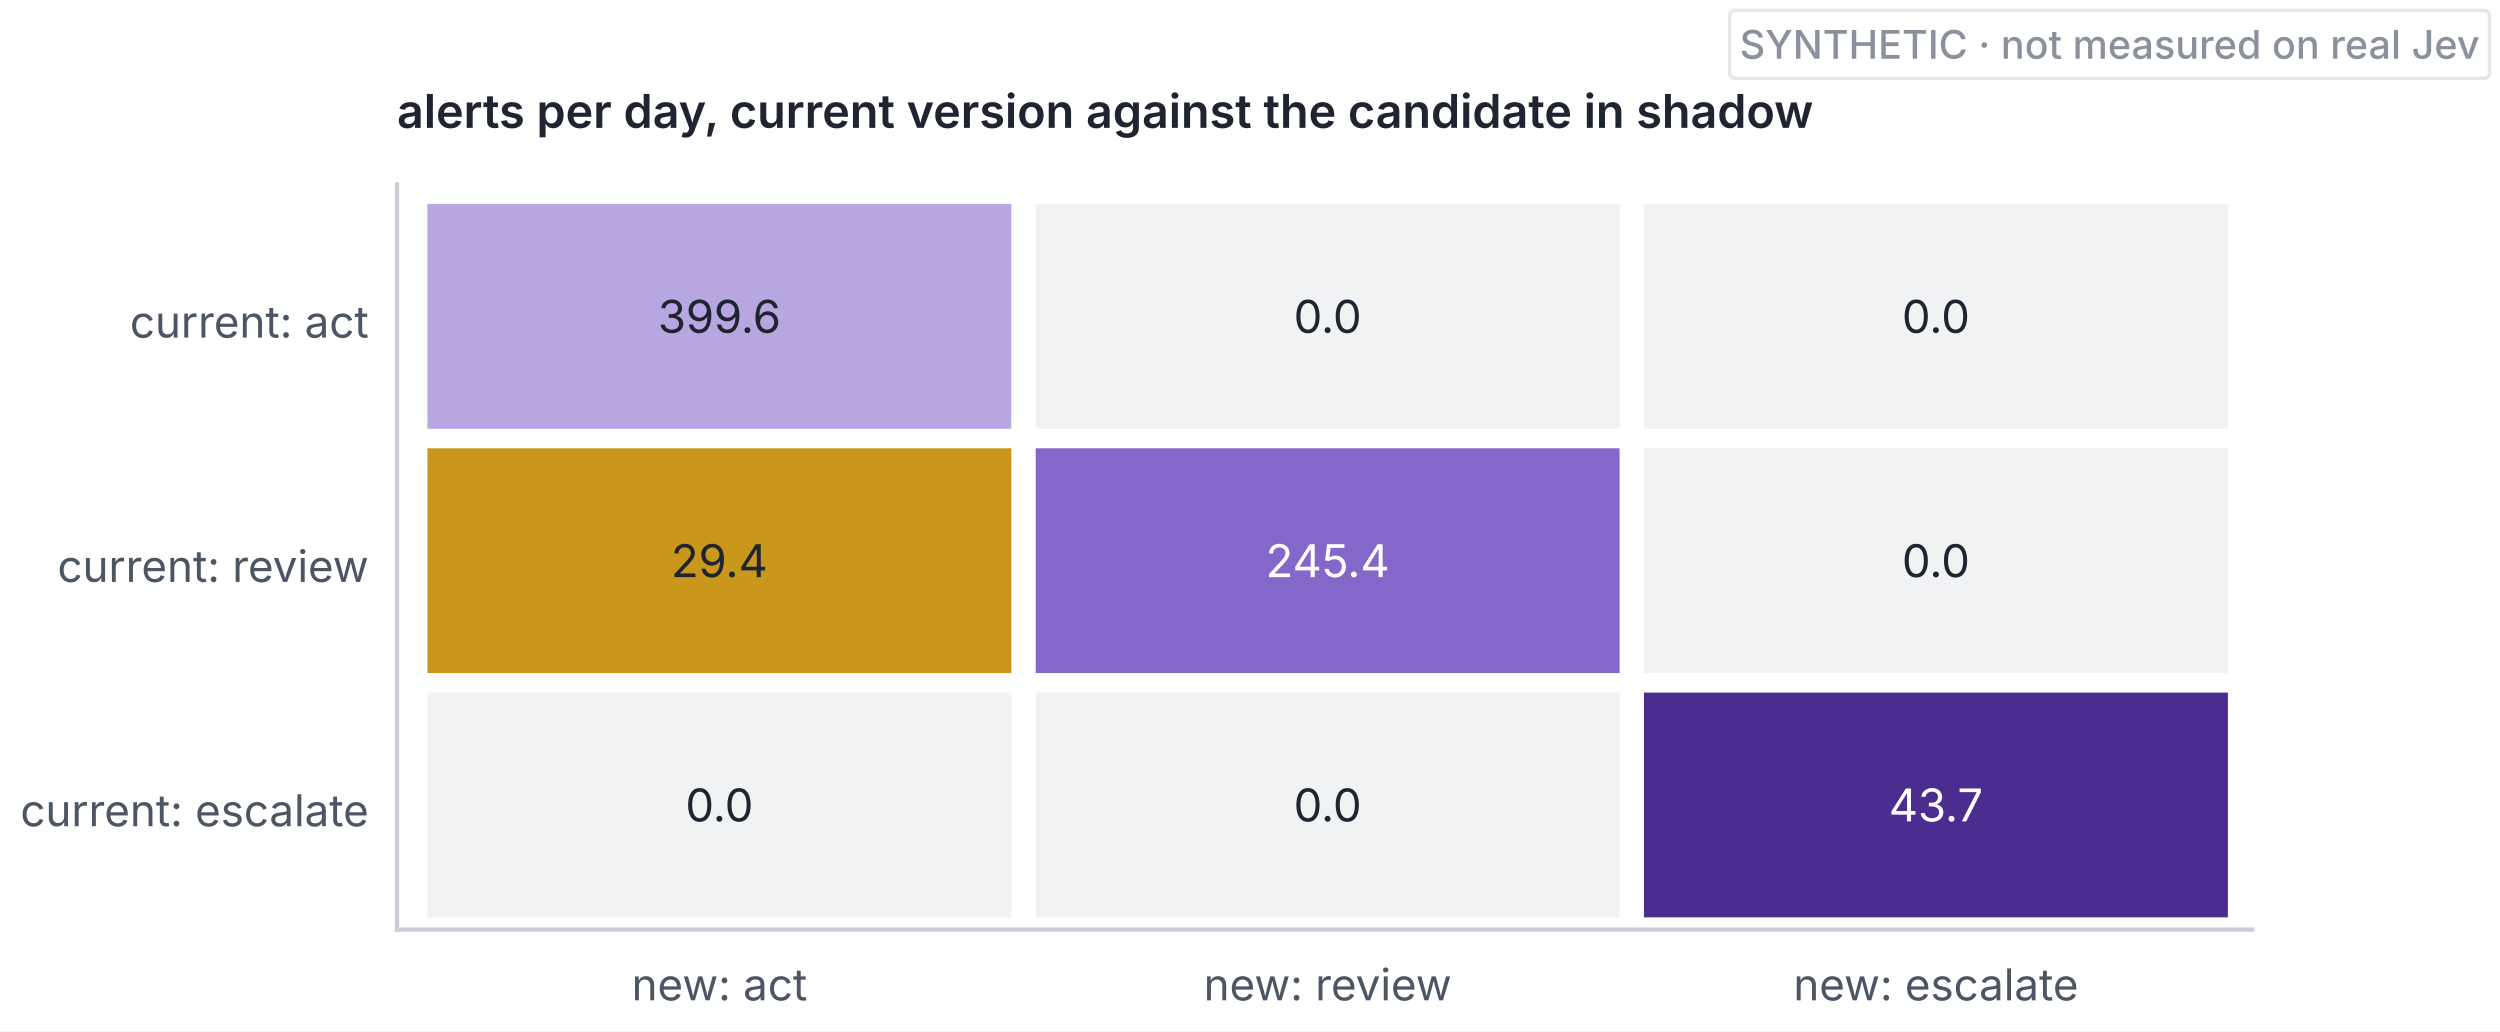
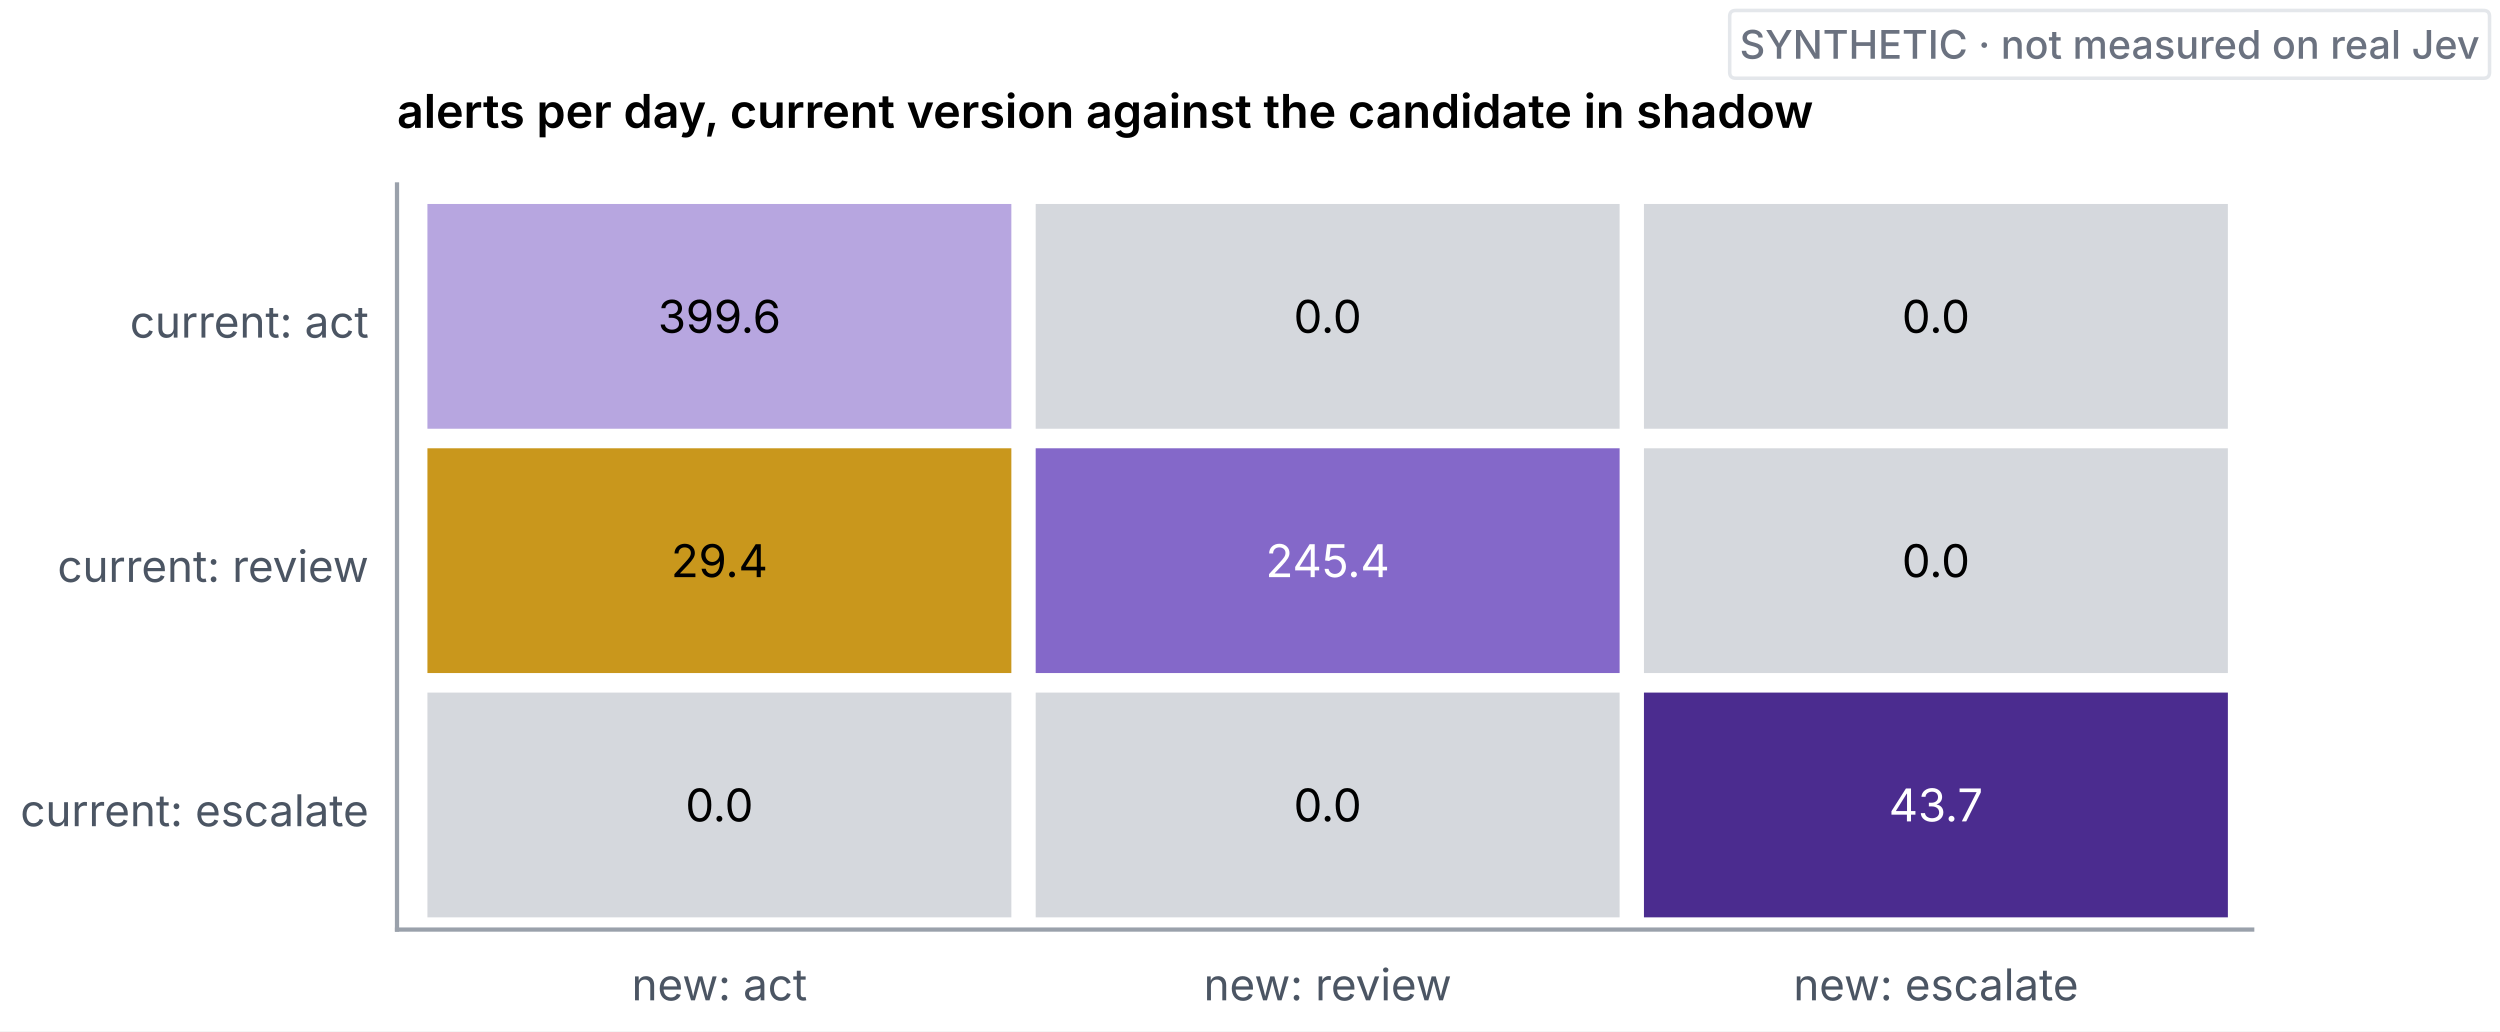
<svg xmlns="http://www.w3.org/2000/svg" width="353.411pt" height="145.79pt" viewBox="0 0 353.411 145.79" version="1.1">
  <defs>
    <style type="text/css">*{stroke-linejoin: round; stroke-linecap: butt}</style>
  </defs>
  <g id="figure_1">
    <g id="patch_1">
      <path d="M 0 145.79  L 353.411 145.79  L 353.411 0  L 0 0  z " style="fill: #ffffff" />
    </g>
    <g id="axes_1">
      <g id="patch_2">
        <path d="M 56.123 131.408  L 318.383 131.408  L 318.383 26.072  L 56.123 26.072  z " style="fill: #ffffff" />
      </g>
      <g id="matplotlib.axis_1">
        <g id="xtick_1">
          <g id="line2d_1" />
          <g id="text_1">
            <text style="font-size: 6.2px; font-family: 'Inter'; text-anchor: middle; fill: #4b5563" x="101.696" y="141.414" transform="rotate(-0 101.6956 141.414)">new: act</text>
          </g>
        </g>
        <g id="xtick_2">
          <g id="line2d_2" />
          <g id="text_2">
            <text style="font-size: 6.2px; font-family: 'Inter'; text-anchor: middle; fill: #4b5563" x="187.682" y="141.414" transform="rotate(-0 187.6825 141.414)">new: review</text>
          </g>
        </g>
        <g id="xtick_3">
          <g id="line2d_3" />
          <g id="text_3">
            <text style="font-size: 6.2px; font-family: 'Inter'; text-anchor: middle; fill: #4b5563" x="273.669" y="141.414" transform="rotate(-0 273.6694 141.414)">new: escalate</text>
          </g>
        </g>
      </g>
      <g id="matplotlib.axis_2">
        <g id="ytick_1">
          <g id="line2d_4" />
          <g id="text_4">
            <text style="font-size: 6.2px; font-family: 'Inter'; text-anchor: end; fill: #4b5563" x="52.123" y="47.725" transform="rotate(-0 52.12253 47.72456)">current: act</text>
          </g>
        </g>
        <g id="ytick_2">
          <g id="line2d_5" />
          <g id="text_5">
            <text style="font-size: 6.2px; font-family: 'Inter'; text-anchor: end; fill: #4b5563" x="52.123" y="82.261" transform="rotate(-0 52.12253 82.26095)">current: review</text>
          </g>
        </g>
        <g id="ytick_3">
          <g id="line2d_6" />
          <g id="text_6">
            <text style="font-size: 6.2px; font-family: 'Inter'; text-anchor: end; fill: #4b5563" x="52.123" y="116.797" transform="rotate(-0 52.12253 116.7973)">current: escalate</text>
          </g>
        </g>
      </g>
      <g id="patch_3">
-         <path d="M 60.422 60.608  L 142.969 60.608  L 142.969 28.835  L 60.422 28.835  z " clip-path="url(#p37d0abcb21)" style="fill: #b7a6e0" />
+         <path d="M 60.422 60.608  L 142.969 60.608  L 142.969 28.835  L 60.422 28.835  z " clip-path="url(#p57ac1ec695)" style="fill: #b7a6e0" />
      </g>
      <g id="patch_4">
-         <path d="M 146.409 60.608  L 228.956 60.608  L 228.956 28.835  L 146.409 28.835  z " clip-path="url(#p37d0abcb21)" style="fill: #f1f2f4" />
+         <path d="M 146.409 60.608  L 228.956 60.608  L 228.956 28.835  L 146.409 28.835  z " clip-path="url(#p57ac1ec695)" style="fill: #d5d8dd" />
      </g>
      <g id="patch_5">
-         <path d="M 232.396 60.608  L 314.943 60.608  L 314.943 28.835  L 232.396 28.835  z " clip-path="url(#p37d0abcb21)" style="fill: #f1f2f4" />
+         <path d="M 232.396 60.608  L 314.943 60.608  L 314.943 28.835  L 232.396 28.835  z " clip-path="url(#p57ac1ec695)" style="fill: #d5d8dd" />
      </g>
      <g id="patch_6">
-         <path d="M 60.422 95.145  L 142.969 95.145  L 142.969 63.371  L 60.422 63.371  z " clip-path="url(#p37d0abcb21)" style="fill: #c9971c" />
+         <path d="M 60.422 95.145  L 142.969 95.145  L 142.969 63.371  L 60.422 63.371  z " clip-path="url(#p57ac1ec695)" style="fill: #c9971c" />
      </g>
      <g id="patch_7">
-         <path d="M 146.409 95.145  L 228.956 95.145  L 228.956 63.371  L 146.409 63.371  z " clip-path="url(#p37d0abcb21)" style="fill: #8468c9" />
+         <path d="M 146.409 95.145  L 228.956 95.145  L 228.956 63.371  L 146.409 63.371  z " clip-path="url(#p57ac1ec695)" style="fill: #8468c9" />
      </g>
      <g id="patch_8">
-         <path d="M 232.396 95.145  L 314.943 95.145  L 314.943 63.371  L 232.396 63.371  z " clip-path="url(#p37d0abcb21)" style="fill: #f1f2f4" />
+         <path d="M 232.396 95.145  L 314.943 95.145  L 314.943 63.371  L 232.396 63.371  z " clip-path="url(#p57ac1ec695)" style="fill: #d5d8dd" />
      </g>
      <g id="patch_9">
-         <path d="M 60.422 129.681  L 142.969 129.681  L 142.969 97.907  L 60.422 97.907  z " clip-path="url(#p37d0abcb21)" style="fill: #f1f2f4" />
+         <path d="M 60.422 129.681  L 142.969 129.681  L 142.969 97.907  L 60.422 97.907  z " clip-path="url(#p57ac1ec695)" style="fill: #d5d8dd" />
      </g>
      <g id="patch_10">
-         <path d="M 146.409 129.681  L 228.956 129.681  L 228.956 97.907  L 146.409 97.907  z " clip-path="url(#p37d0abcb21)" style="fill: #f1f2f4" />
+         <path d="M 146.409 129.681  L 228.956 129.681  L 228.956 97.907  L 146.409 97.907  z " clip-path="url(#p57ac1ec695)" style="fill: #d5d8dd" />
      </g>
      <g id="patch_11">
-         <path d="M 232.396 129.681  L 314.943 129.681  L 314.943 97.907  L 232.396 97.907  z " clip-path="url(#p37d0abcb21)" style="fill: #4b2c8f" />
+         <path d="M 232.396 129.681  L 314.943 129.681  L 314.943 97.907  L 232.396 97.907  z " clip-path="url(#p57ac1ec695)" style="fill: #4b2c8f" />
      </g>
      <g id="patch_12">
-         <path d="M 56.123 131.408  L 56.123 26.072  " style="fill: none; stroke: #c9ced6; stroke-width: 0.6; stroke-linejoin: miter; stroke-linecap: square" />
+         <path d="M 56.123 131.408  L 56.123 26.072  " style="fill: none; stroke: #9aa1ab; stroke-width: 0.6; stroke-linejoin: miter; stroke-linecap: square" />
      </g>
      <g id="patch_13">
-         <path d="M 56.123 131.408  L 318.383 131.408  " style="fill: none; stroke: #c9ced6; stroke-width: 0.6; stroke-linejoin: miter; stroke-linecap: square" />
+         <path d="M 56.123 131.408  L 318.383 131.408  " style="fill: none; stroke: #9aa1ab; stroke-width: 0.6; stroke-linejoin: miter; stroke-linecap: square" />
      </g>
      <g id="text_7">
-         <text style="font-size: 6.4px; font-family: 'Inter'; text-anchor: middle; fill: #1f2430" x="101.696" y="47.05" transform="rotate(-0 101.6956 47.04956)">399.6</text>
+         <text style="font-size: 6.4px; font-family: 'Inter'; text-anchor: middle" x="101.696" y="47.05" transform="rotate(-0 101.6956 47.04956)">399.6</text>
      </g>
      <g id="text_8">
-         <text style="font-size: 6.4px; font-family: 'Inter'; text-anchor: middle; fill: #1f2430" x="187.682" y="47.05" transform="rotate(-0 187.6825 47.04956)">0.0</text>
+         <text style="font-size: 6.4px; font-family: 'Inter'; text-anchor: middle" x="187.682" y="47.05" transform="rotate(-0 187.6825 47.04956)">0.0</text>
      </g>
      <g id="text_9">
-         <text style="font-size: 6.4px; font-family: 'Inter'; text-anchor: middle; fill: #1f2430" x="273.669" y="47.05" transform="rotate(-0 273.6694 47.04956)">0.0</text>
+         <text style="font-size: 6.4px; font-family: 'Inter'; text-anchor: middle" x="273.669" y="47.05" transform="rotate(-0 273.6694 47.04956)">0.0</text>
      </g>
      <g id="text_10">
-         <text style="font-size: 6.4px; font-family: 'Inter'; text-anchor: middle; fill: #1f2430" x="101.696" y="81.586" transform="rotate(-0 101.6956 81.58595)">29.4</text>
+         <text style="font-size: 6.4px; font-family: 'Inter'; text-anchor: middle" x="101.696" y="81.586" transform="rotate(-0 101.6956 81.58595)">29.4</text>
      </g>
      <g id="text_11">
        <text style="font-size: 6.4px; font-family: 'Inter'; text-anchor: middle; fill: #ffffff" x="187.682" y="81.586" transform="rotate(-0 187.6825 81.58595)">245.4</text>
      </g>
      <g id="text_12">
-         <text style="font-size: 6.4px; font-family: 'Inter'; text-anchor: middle; fill: #1f2430" x="273.669" y="81.586" transform="rotate(-0 273.6694 81.58595)">0.0</text>
+         <text style="font-size: 6.4px; font-family: 'Inter'; text-anchor: middle" x="273.669" y="81.586" transform="rotate(-0 273.6694 81.58595)">0.0</text>
      </g>
      <g id="text_13">
-         <text style="font-size: 6.4px; font-family: 'Inter'; text-anchor: middle; fill: #1f2430" x="101.696" y="116.122" transform="rotate(-0 101.6956 116.1223)">0.0</text>
+         <text style="font-size: 6.4px; font-family: 'Inter'; text-anchor: middle" x="101.696" y="116.122" transform="rotate(-0 101.6956 116.1223)">0.0</text>
      </g>
      <g id="text_14">
-         <text style="font-size: 6.4px; font-family: 'Inter'; text-anchor: middle; fill: #1f2430" x="187.682" y="116.122" transform="rotate(-0 187.6825 116.1223)">0.0</text>
+         <text style="font-size: 6.4px; font-family: 'Inter'; text-anchor: middle" x="187.682" y="116.122" transform="rotate(-0 187.6825 116.1223)">0.0</text>
      </g>
      <g id="text_15">
        <text style="font-size: 6.4px; font-family: 'Inter'; text-anchor: middle; fill: #ffffff" x="273.669" y="116.122" transform="rotate(-0 273.6694 116.1223)">43.7</text>
      </g>
      <g id="text_16">
-         <text style="font-weight: 600; font-size: 6.6px; font-family: 'Inter'; text-anchor: start; fill: #1f2430" x="56.123" y="18.072" transform="rotate(-0 56.12253 18.07178)">alerts per day, current version against the candidate in shadow</text>
+         <text style="font-weight: 600; font-size: 6.6px; font-family: 'Inter'; text-anchor: start" x="56.123" y="18.072" transform="rotate(-0 56.12253 18.07178)">alerts per day, current version against the candidate in shadow</text>
      </g>
    </g>
    <g id="text_17">
      <g id="patch_14">
        <path d="M 245.356 11.056  L 351.091 11.056  Q 351.931 11.056 351.931 10.216  L 351.931 2.32  Q 351.931 1.48 351.091 1.48  L 245.356 1.48  Q 244.516 1.48 244.516 2.32  L 244.516 10.216  Q 244.516 11.056 245.356 11.056  z " style="fill: #ffffff; stroke: #e4e7eb; stroke-width: 0.5; stroke-linejoin: miter" />
      </g>
-       <text style="font-weight: 500; font-size: 5.6px; font-family: 'Inter'; text-anchor: end; fill: #8a919c" x="350.531" y="8.305" transform="rotate(-0 350.5305 8.305)">SYNTHETIC · not measured on real Jev</text>
+       <text style="font-weight: 500; font-size: 5.6px; font-family: 'Inter'; text-anchor: end; fill: #6b7280" x="350.531" y="8.305" transform="rotate(-0 350.5305 8.305)">SYNTHETIC · not measured on real Jev</text>
    </g>
  </g>
  <defs>
-     <clipPath id="p37d0abcb21">
+     <clipPath id="p57ac1ec695">
      <rect x="56.123" y="26.072" width="262.26" height="105.336" />
    </clipPath>
  </defs>
</svg>
